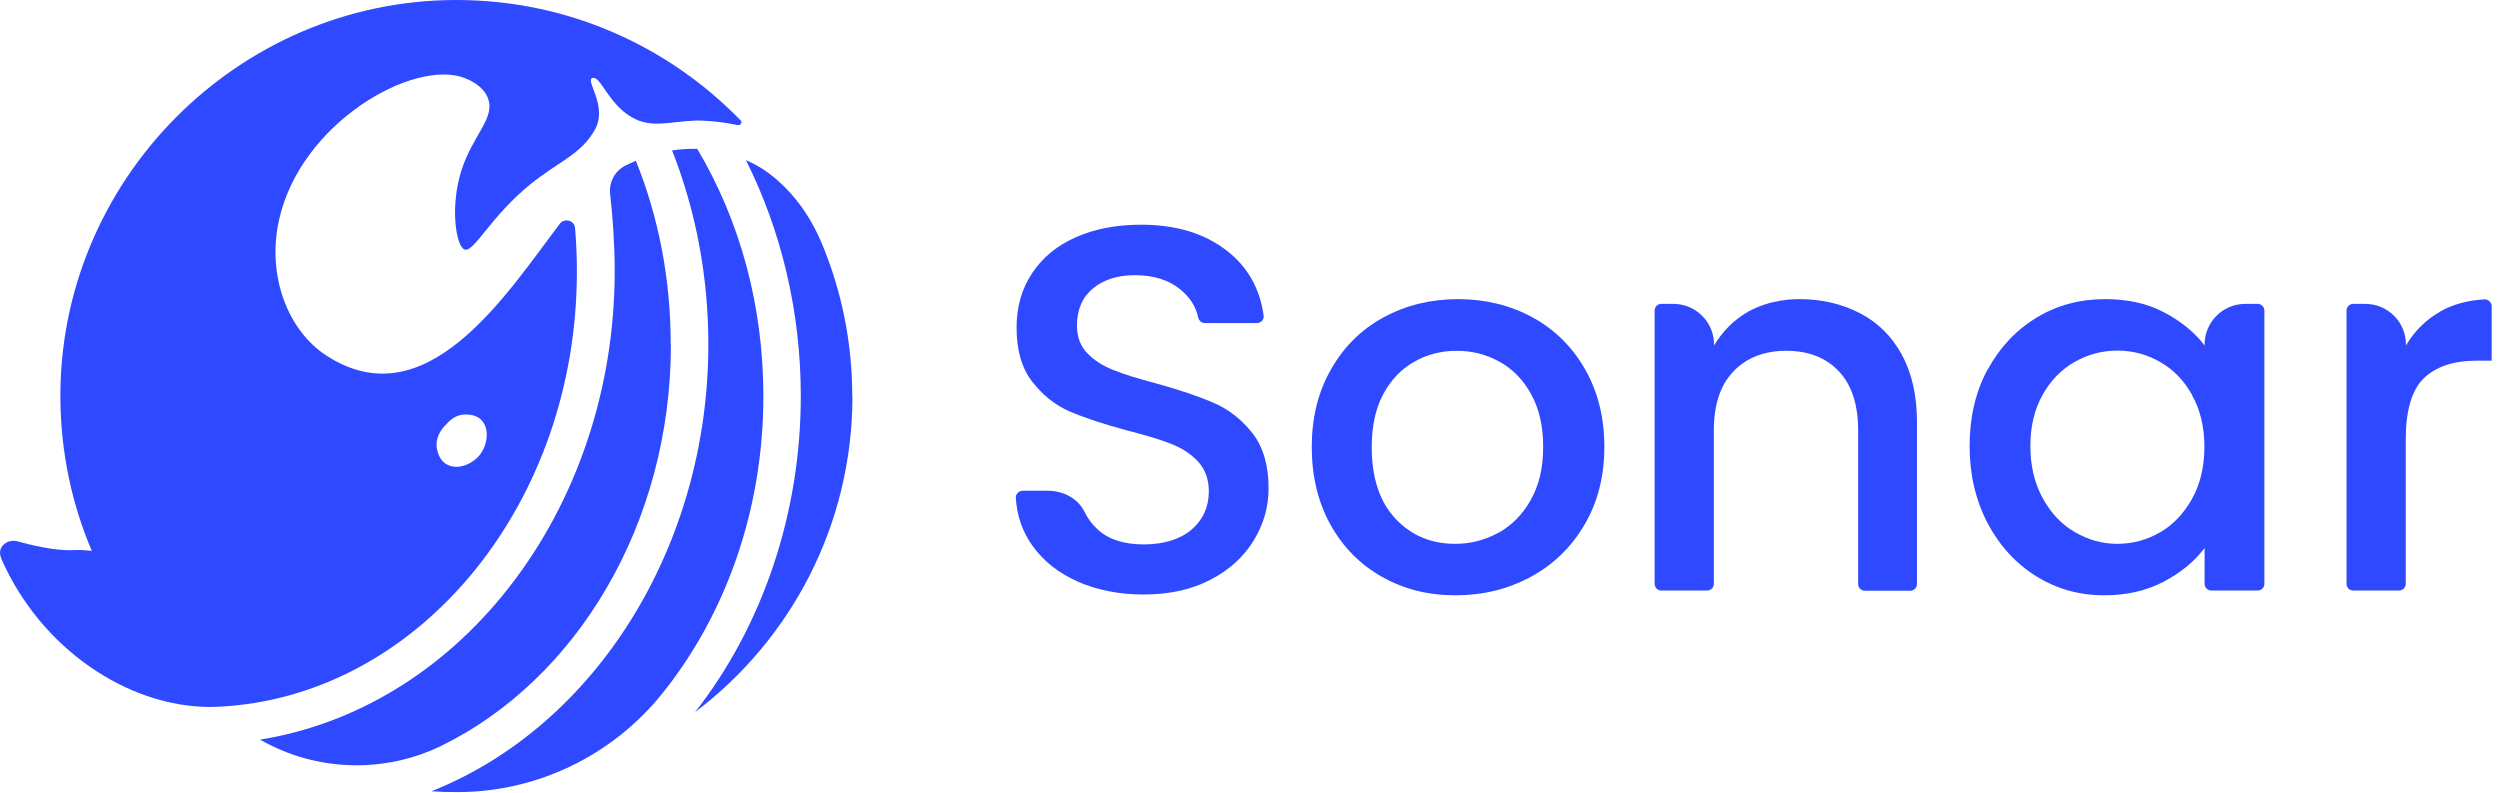
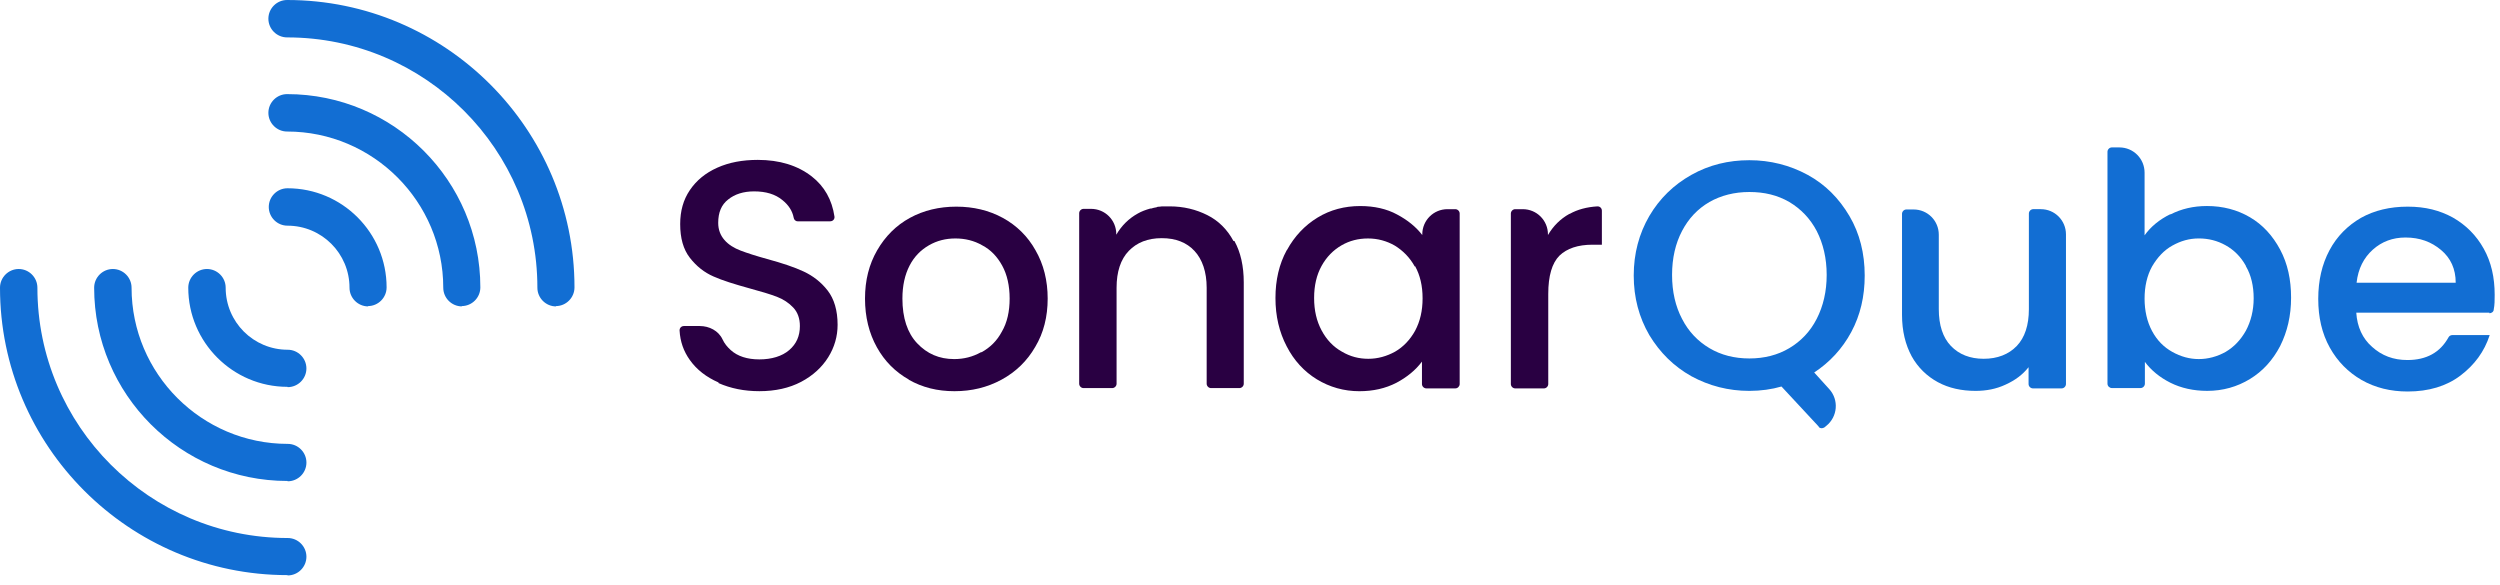
- <svg xmlns="http://www.w3.org/2000/svg" role="img" aria-labelledby="sonar-title" viewBox="0 0 101 32" fill="#2e49ff">
-   <path d="M27.097 13.916C27.097 11.317 26.625 8.822 25.689 6.494C25.506 6.574 25.354 6.646 25.258 6.694C24.834 6.91 24.594 7.374 24.65 7.846C24.762 8.814 24.834 9.942 24.834 10.957C24.834 15.708 23.298 20.267 20.515 23.794C17.884 27.129 14.348 29.265 10.501 29.881C10.509 29.881 10.525 29.896 10.533 29.896C12.781 31.176 15.532 31.256 17.852 30.12C23.282 27.449 27.105 21.187 27.105 13.909H27.097V13.916Z" />
-   <path d="M28.161 6.014C27.801 6.006 27.465 6.03 27.153 6.078C28.121 8.542 28.617 11.181 28.617 13.916C28.617 22.074 24.066 29.329 17.428 31.968C17.764 31.992 18.099 32 18.443 32H18.491C21.691 32 24.73 30.528 26.737 28.041C29.281 24.89 30.84 20.659 30.84 16.004C30.84 12.405 29.921 8.958 28.169 6.014H28.161Z" />
-   <path d="M34.431 16.004C34.431 13.829 33.999 11.757 33.216 9.87C32.856 8.998 32.352 8.198 31.68 7.534C31.304 7.166 30.904 6.854 30.472 6.63C30.36 6.574 30.248 6.518 30.136 6.47C31.584 9.358 32.352 12.637 32.352 16.004C32.352 20.731 30.816 25.282 28.081 28.769C31.944 25.85 34.439 21.219 34.439 16.004H34.431Z" />
-   <path d="M29.913 4.855C27.001 1.864 22.938 0 18.436 0C9.59 0 2.344 7.326 2.44 16.164C2.464 18.323 2.911 20.387 3.711 22.258C3.447 22.226 3.183 22.21 2.919 22.226C2.2 22.258 1.192 22.003 0.728 21.875C0.28 21.747 -0.144 22.114 0.048 22.546V22.562C1.64 26.201 5.159 28.569 8.518 28.561C8.742 28.561 8.966 28.545 9.19 28.529C17.06 27.929 23.306 20.283 23.306 10.973C23.306 10.389 23.282 9.806 23.234 9.222C23.21 8.902 22.802 8.79 22.61 9.046C20.435 11.925 17.212 16.996 13.173 14.356C11.629 13.341 10.79 11.165 11.261 8.942C12.101 4.959 16.748 2.343 18.788 3.159C18.947 3.223 19.523 3.455 19.715 3.975C20.011 4.775 19.115 5.439 18.651 6.854C18.156 8.39 18.436 10.021 18.788 10.085C19.171 10.165 19.827 8.742 21.435 7.438C22.602 6.502 23.482 6.23 24.034 5.239C24.57 4.279 23.618 3.239 23.938 3.151C24.266 3.055 24.562 4.183 25.522 4.735C26.322 5.199 27.041 4.911 28.097 4.871C28.097 4.871 28.545 4.855 29.273 4.959C29.273 4.959 29.481 4.991 29.809 5.055C29.921 5.079 30.001 4.935 29.921 4.855H29.913ZM17.988 17.188C18.108 17.052 18.332 16.788 18.715 16.748C18.788 16.748 19.171 16.708 19.427 16.948C19.803 17.308 19.699 18.003 19.363 18.403C19.051 18.771 18.444 19.019 18.012 18.739C17.652 18.507 17.636 18.012 17.636 17.971C17.636 17.588 17.86 17.324 17.98 17.188H17.988Z" />
-   <path d="M43.549 23.498C42.765 23.154 42.149 22.666 41.702 22.034C41.302 21.474 41.086 20.835 41.038 20.115C41.03 19.963 41.158 19.827 41.318 19.827H42.349C42.957 19.827 43.557 20.139 43.821 20.691C43.949 20.947 44.117 21.179 44.341 21.387C44.781 21.794 45.405 21.994 46.204 21.994C47.004 21.994 47.676 21.794 48.14 21.395C48.604 20.995 48.836 20.483 48.836 19.851C48.836 19.363 48.692 18.963 48.404 18.651C48.116 18.339 47.756 18.107 47.332 17.939C46.908 17.771 46.316 17.587 45.557 17.396C44.605 17.14 43.829 16.884 43.229 16.628C42.629 16.372 42.125 15.964 41.702 15.42C41.278 14.876 41.07 14.148 41.07 13.237C41.07 12.397 41.278 11.661 41.702 11.029C42.125 10.397 42.709 9.917 43.469 9.582C44.229 9.246 45.101 9.078 46.1 9.078C47.516 9.078 48.676 9.43 49.58 10.141C50.411 10.789 50.899 11.661 51.051 12.749C51.075 12.909 50.939 13.053 50.779 13.053H48.676C48.54 13.053 48.436 12.949 48.404 12.821C48.316 12.389 48.076 12.013 47.676 11.685C47.212 11.309 46.604 11.117 45.844 11.117C45.157 11.117 44.597 11.293 44.165 11.645C43.733 11.997 43.509 12.501 43.509 13.157C43.509 13.604 43.645 13.972 43.917 14.26C44.189 14.548 44.541 14.772 44.957 14.94C45.373 15.108 45.949 15.292 46.684 15.484C47.652 15.748 48.444 16.02 49.052 16.284C49.66 16.548 50.179 16.964 50.611 17.515C51.035 18.067 51.251 18.811 51.251 19.731C51.251 20.475 51.051 21.179 50.651 21.834C50.251 22.49 49.668 23.026 48.908 23.418C48.148 23.818 47.244 24.018 46.204 24.018C45.221 24.018 44.341 23.842 43.557 23.506H43.549V23.498Z" />
-   <path d="M55.834 23.306C54.954 22.81 54.258 22.107 53.755 21.203C53.251 20.299 52.995 19.251 52.995 18.059C52.995 16.868 53.251 15.836 53.771 14.924C54.29 14.012 54.994 13.309 55.898 12.821C56.794 12.333 57.801 12.085 58.905 12.085C60.009 12.085 61.017 12.333 61.913 12.821C62.808 13.309 63.52 14.012 64.04 14.924C64.56 15.836 64.816 16.884 64.816 18.059C64.816 19.235 64.552 20.283 64.016 21.195C63.48 22.107 62.76 22.81 61.84 23.306C60.921 23.802 59.913 24.05 58.801 24.05C57.69 24.05 56.722 23.802 55.834 23.306ZM60.529 21.531C61.065 21.235 61.505 20.795 61.84 20.203C62.176 19.611 62.344 18.899 62.344 18.059C62.344 17.22 62.184 16.508 61.856 15.924C61.537 15.34 61.105 14.9 60.577 14.612C60.041 14.316 59.465 14.172 58.849 14.172C58.233 14.172 57.658 14.316 57.138 14.612C56.61 14.908 56.194 15.348 55.882 15.924C55.57 16.508 55.418 17.22 55.418 18.059C55.418 19.307 55.738 20.275 56.378 20.955C57.018 21.635 57.818 21.971 58.785 21.971C59.401 21.971 59.977 21.826 60.521 21.531H60.529Z" />
-   <path d="M80.308 14.924C80.796 14.028 81.452 13.333 82.283 12.829C83.115 12.325 84.043 12.085 85.051 12.085C85.962 12.085 86.754 12.261 87.434 12.621C88.114 12.981 88.658 13.421 89.066 13.957V13.916C89.066 13.013 89.802 12.277 90.705 12.277H91.209C91.361 12.277 91.481 12.397 91.481 12.549V23.586C91.481 23.738 91.361 23.858 91.209 23.858H89.338C89.186 23.858 89.066 23.738 89.066 23.586V22.138C88.658 22.682 88.106 23.138 87.402 23.506C86.698 23.874 85.898 24.05 85.003 24.05C84.003 24.05 83.091 23.794 82.267 23.282C81.444 22.77 80.788 22.058 80.3 21.139C79.82 20.219 79.572 19.179 79.572 18.02C79.572 16.86 79.812 15.828 80.3 14.924H80.308ZM88.57 15.972C88.242 15.38 87.81 14.932 87.274 14.628C86.738 14.316 86.162 14.164 85.546 14.164C84.931 14.164 84.355 14.316 83.819 14.62C83.283 14.924 82.851 15.364 82.523 15.948C82.195 16.532 82.027 17.22 82.027 18.02C82.027 18.819 82.195 19.523 82.523 20.123C82.851 20.723 83.283 21.187 83.827 21.499C84.363 21.811 84.939 21.971 85.538 21.971C86.138 21.971 86.73 21.819 87.266 21.507C87.802 21.195 88.226 20.747 88.562 20.147C88.89 19.555 89.058 18.851 89.058 18.052C89.058 17.252 88.89 16.556 88.562 15.972H88.57Z" />
-   <path d="M98.591 12.581C99.103 12.293 99.695 12.133 100.375 12.093C100.527 12.093 100.663 12.213 100.663 12.373V14.572H100.055C99.119 14.572 98.407 14.812 97.919 15.284C97.432 15.764 97.192 16.588 97.192 17.763V23.586C97.192 23.738 97.072 23.858 96.92 23.858H95.072C94.92 23.858 94.8 23.738 94.8 23.586V12.549C94.8 12.397 94.92 12.277 95.072 12.277H95.56C96.464 12.277 97.2 13.012 97.2 13.916V13.956C97.552 13.364 98.016 12.909 98.599 12.581H98.591Z" />
-   <path d="M76.837 14.332C76.429 13.589 75.869 13.029 75.141 12.653C74.413 12.277 73.606 12.085 72.694 12.085C72.614 12.085 72.534 12.093 72.454 12.093H72.43C72.39 12.093 72.358 12.101 72.318 12.101C72.222 12.101 72.134 12.117 72.046 12.133C71.982 12.141 71.91 12.149 71.846 12.165C71.734 12.189 71.622 12.205 71.51 12.237C71.494 12.237 71.47 12.245 71.454 12.253C71.166 12.333 70.894 12.445 70.646 12.581C70.062 12.909 69.599 13.373 69.247 13.957V13.916C69.247 13.013 68.511 12.277 67.607 12.277H67.119C66.967 12.277 66.847 12.397 66.847 12.549V23.586C66.847 23.738 66.967 23.858 67.119 23.858H68.967C69.119 23.858 69.239 23.738 69.239 23.586V17.388C69.239 16.348 69.503 15.556 70.031 15.004C70.558 14.452 71.27 14.172 72.166 14.172C73.062 14.172 73.774 14.452 74.293 15.004C74.813 15.556 75.069 16.356 75.069 17.388V23.594C75.069 23.746 75.189 23.866 75.341 23.866H77.173C77.325 23.866 77.445 23.746 77.445 23.594V17.036C77.445 15.988 77.245 15.084 76.837 14.34V14.332Z" />
+ <svg xmlns="http://www.w3.org/2000/svg" width="201" height="47" viewBox="0 0 201 47" fill="none">
+   <path d="M57.769 30.75C56.792 30.324 56.015 29.722 55.464 28.945C54.962 28.243 54.687 27.466 54.637 26.564C54.637 26.364 54.787 26.213 54.988 26.213H56.266C57.018 26.213 57.769 26.589 58.095 27.291C58.246 27.617 58.471 27.893 58.747 28.143C59.298 28.644 60.075 28.895 61.053 28.895C62.03 28.895 62.882 28.644 63.458 28.143C64.035 27.642 64.311 27.015 64.311 26.213C64.311 25.612 64.135 25.111 63.784 24.735C63.433 24.359 62.982 24.058 62.456 23.858C61.93 23.657 61.178 23.431 60.251 23.181C59.073 22.855 58.095 22.554 57.368 22.229C56.617 21.903 55.99 21.401 55.464 20.725C54.938 20.048 54.687 19.146 54.687 18.018C54.687 16.966 54.938 16.063 55.464 15.287C55.99 14.509 56.717 13.908 57.669 13.482C58.621 13.056 59.699 12.855 60.927 12.855C62.681 12.855 64.135 13.307 65.263 14.184C66.29 14.986 66.892 16.063 67.092 17.417C67.118 17.617 66.967 17.793 66.742 17.793H64.135C63.96 17.793 63.834 17.667 63.809 17.492C63.709 16.966 63.408 16.489 62.907 16.088C62.331 15.612 61.579 15.387 60.627 15.387C59.774 15.387 59.073 15.612 58.546 16.038C57.995 16.464 57.744 17.091 57.744 17.918C57.744 18.469 57.92 18.92 58.246 19.296C58.571 19.672 59.023 19.948 59.549 20.148C60.075 20.349 60.777 20.575 61.679 20.825C62.882 21.151 63.859 21.477 64.611 21.828C65.363 22.178 66.015 22.68 66.541 23.356C67.067 24.033 67.343 24.96 67.343 26.113C67.343 27.041 67.092 27.918 66.591 28.72C66.09 29.522 65.363 30.198 64.411 30.7C63.458 31.201 62.331 31.451 61.053 31.451C59.825 31.451 58.747 31.226 57.769 30.8V30.75Z" fill="#290042" />
+   <path d="M73.081 30.525C71.978 29.898 71.126 29.046 70.499 27.918C69.873 26.79 69.547 25.487 69.547 24.008C69.547 22.53 69.873 21.252 70.524 20.124C71.176 18.996 72.053 18.119 73.156 17.517C74.258 16.916 75.512 16.615 76.89 16.615C78.268 16.615 79.521 16.916 80.624 17.517C81.727 18.119 82.629 18.996 83.256 20.124C83.907 21.252 84.233 22.555 84.233 24.008C84.233 25.462 83.907 26.765 83.231 27.893C82.579 29.021 81.677 29.898 80.524 30.525C79.371 31.151 78.118 31.452 76.74 31.452C75.361 31.452 74.158 31.151 73.055 30.525H73.081ZM78.92 28.319C79.597 27.943 80.148 27.417 80.549 26.665C80.975 25.938 81.175 25.036 81.175 24.008C81.175 22.981 80.975 22.079 80.574 21.352C80.173 20.625 79.647 20.074 78.97 19.723C78.319 19.347 77.592 19.172 76.815 19.172C76.038 19.172 75.336 19.347 74.684 19.723C74.033 20.099 73.507 20.625 73.131 21.352C72.755 22.079 72.554 22.956 72.554 24.008C72.554 25.562 72.955 26.765 73.732 27.592C74.534 28.444 75.512 28.87 76.715 28.87C77.491 28.87 78.193 28.695 78.87 28.319H78.92Z" fill="#290042" />
+   <path d="M103.474 20.1C104.076 18.997 104.903 18.12 105.93 17.494C106.958 16.867 108.111 16.566 109.364 16.566C110.491 16.566 111.494 16.792 112.321 17.243C113.173 17.694 113.85 18.245 114.351 18.897V18.847C114.351 17.719 115.253 16.817 116.381 16.817H117.007C117.183 16.817 117.358 16.967 117.358 17.168V30.877C117.358 31.052 117.208 31.227 117.007 31.227H114.677C114.501 31.227 114.326 31.077 114.326 30.877V29.072C113.825 29.749 113.123 30.325 112.271 30.776C111.394 31.227 110.416 31.453 109.288 31.453C108.06 31.453 106.908 31.127 105.88 30.501C104.853 29.874 104.026 28.972 103.449 27.844C102.848 26.691 102.547 25.413 102.547 23.96C102.547 22.506 102.848 21.228 103.449 20.125L103.474 20.1ZM113.749 21.428C113.348 20.702 112.797 20.15 112.146 19.749C111.494 19.373 110.767 19.173 109.99 19.173C109.213 19.173 108.512 19.348 107.86 19.724C107.208 20.1 106.657 20.651 106.256 21.378C105.855 22.105 105.655 22.957 105.655 23.96C105.655 24.962 105.855 25.814 106.256 26.566C106.657 27.318 107.208 27.894 107.885 28.27C108.562 28.671 109.263 28.847 110.015 28.847C110.767 28.847 111.494 28.646 112.171 28.27C112.822 27.894 113.374 27.318 113.775 26.591C114.176 25.839 114.376 24.987 114.376 23.985C114.376 22.982 114.176 22.13 113.775 21.403L113.749 21.428Z" fill="#290042" />
+   <path d="M126.209 17.193C126.836 16.842 127.588 16.642 128.44 16.592C128.64 16.592 128.791 16.742 128.791 16.943V19.674H128.039C126.861 19.674 125.984 19.975 125.382 20.552C124.781 21.153 124.48 22.181 124.48 23.634V30.877C124.48 31.052 124.33 31.228 124.129 31.228H121.824C121.648 31.228 121.473 31.078 121.473 30.877V17.168C121.473 16.993 121.623 16.817 121.824 16.817H122.425C123.553 16.817 124.455 17.72 124.455 18.847V18.898C124.881 18.171 125.457 17.594 126.184 17.193H126.209Z" fill="#290042" />
+   <path d="M99.171 19.374C98.67 18.446 97.968 17.745 97.066 17.294C96.164 16.842 95.161 16.592 94.034 16.592C93.933 16.592 93.833 16.592 93.733 16.592C93.733 16.592 93.733 16.592 93.708 16.592C93.658 16.592 93.608 16.592 93.582 16.592C93.457 16.592 93.357 16.592 93.232 16.617C93.156 16.617 93.056 16.617 92.981 16.667C92.831 16.692 92.705 16.717 92.555 16.767C92.555 16.767 92.505 16.767 92.48 16.767C92.129 16.867 91.778 16.993 91.477 17.168C90.75 17.569 90.174 18.146 89.748 18.872V18.822C89.748 17.695 88.846 16.792 87.718 16.792H87.117C86.941 16.792 86.766 16.943 86.766 17.143V30.852C86.766 31.027 86.916 31.203 87.117 31.203H89.422C89.598 31.203 89.773 31.052 89.773 30.852V23.609C89.773 23.609 89.773 23.584 89.773 23.559V23.133C89.773 21.855 90.099 20.852 90.75 20.176C91.402 19.499 92.279 19.148 93.407 19.148C94.535 19.148 95.412 19.499 96.038 20.176C96.665 20.852 97.016 21.855 97.016 23.133V30.852C97.016 31.027 97.166 31.203 97.367 31.203H99.647C99.823 31.203 99.998 31.052 99.998 30.852V22.707C99.998 21.404 99.748 20.276 99.246 19.374H99.171Z" fill="#290042" />
+   <path d="M146.213 34.284L143.231 31.076C142.454 31.301 141.577 31.427 140.649 31.427C138.97 31.427 137.417 31.026 135.988 30.249C134.559 29.447 133.457 28.344 132.605 26.941C131.778 25.512 131.352 23.933 131.352 22.154C131.352 20.374 131.778 18.795 132.605 17.367C133.432 15.963 134.559 14.861 135.988 14.059C137.417 13.257 138.97 12.881 140.649 12.881C142.329 12.881 143.907 13.282 145.336 14.059C146.765 14.836 147.867 15.963 148.694 17.367C149.521 18.77 149.922 20.374 149.922 22.154C149.922 23.833 149.571 25.337 148.845 26.69C148.118 28.043 147.115 29.121 145.862 29.948L147.065 31.276C147.867 32.153 147.742 33.507 146.84 34.233L146.689 34.359C146.539 34.459 146.338 34.459 146.238 34.334L146.213 34.284ZM135.236 25.637C135.762 26.665 136.514 27.442 137.442 27.993C138.369 28.544 139.447 28.82 140.649 28.82C141.852 28.82 142.93 28.544 143.857 27.993C144.785 27.442 145.537 26.665 146.063 25.637C146.589 24.61 146.865 23.432 146.865 22.104C146.865 20.775 146.589 19.597 146.063 18.57C145.537 17.567 144.785 16.791 143.857 16.239C142.905 15.688 141.852 15.437 140.649 15.437C139.447 15.437 138.369 15.713 137.442 16.239C136.489 16.791 135.762 17.567 135.236 18.57C134.71 19.572 134.434 20.75 134.434 22.104C134.434 23.457 134.71 24.635 135.236 25.637Z" fill="#126ED3" />
+   <path d="M166.104 18.846V30.876C166.104 31.052 165.954 31.227 165.753 31.227H163.448C163.272 31.227 163.097 31.077 163.097 30.876V29.523C162.621 30.124 162.019 30.575 161.242 30.926C160.491 31.277 159.689 31.427 158.836 31.427C157.709 31.427 156.681 31.202 155.804 30.726C154.927 30.25 154.2 29.548 153.699 28.646C153.198 27.718 152.922 26.616 152.922 25.312V17.192C152.922 17.017 153.072 16.841 153.273 16.841H153.849C154.977 16.841 155.879 17.744 155.879 18.872V24.861C155.879 26.139 156.205 27.142 156.857 27.819C157.508 28.495 158.385 28.846 159.488 28.846C160.591 28.846 161.493 28.495 162.145 27.819C162.796 27.142 163.122 26.139 163.122 24.861V17.167C163.122 16.992 163.272 16.816 163.473 16.816H164.074C165.202 16.816 166.104 17.719 166.104 18.846Z" fill="#126ED3" />
+   <path d="M174.504 17.241C175.381 16.79 176.358 16.564 177.436 16.564C178.714 16.564 179.867 16.865 180.895 17.466C181.922 18.068 182.724 18.945 183.326 20.073C183.927 21.201 184.203 22.479 184.203 23.932C184.203 25.386 183.902 26.664 183.326 27.817C182.724 28.97 181.922 29.847 180.895 30.474C179.867 31.1 178.714 31.426 177.461 31.426C176.358 31.426 175.356 31.2 174.504 30.774C173.652 30.348 172.95 29.772 172.449 29.095V30.849C172.449 31.025 172.298 31.2 172.098 31.2H169.792C169.617 31.2 169.441 31.05 169.441 30.849V12.203C169.441 12.028 169.592 11.852 169.792 11.852H170.394C171.522 11.852 172.424 12.755 172.424 13.883V18.92C172.925 18.218 173.627 17.642 174.504 17.216V17.241ZM180.569 21.376C180.168 20.649 179.616 20.098 178.94 19.722C178.263 19.346 177.561 19.171 176.784 19.171C176.008 19.171 175.331 19.371 174.654 19.747C173.978 20.123 173.451 20.699 173.025 21.426C172.624 22.153 172.424 23.03 172.424 24.008C172.424 24.985 172.624 25.862 173.025 26.614C173.426 27.366 173.978 27.917 174.654 28.293C175.331 28.669 176.033 28.869 176.784 28.869C177.536 28.869 178.263 28.669 178.94 28.293C179.616 27.892 180.143 27.341 180.569 26.589C180.97 25.837 181.195 24.96 181.195 23.982C181.195 23.005 180.995 22.128 180.569 21.401V21.376Z" fill="#126ED3" />
+   <path d="M200.146 25.136H189.444C189.519 26.289 189.945 27.216 190.722 27.893C191.499 28.595 192.427 28.946 193.554 28.946C195.083 28.946 196.186 28.344 196.863 27.116C196.913 27.016 197.038 26.941 197.163 26.941H200.171C199.745 28.269 198.943 29.347 197.815 30.199C196.687 31.051 195.259 31.477 193.579 31.477C192.201 31.477 190.973 31.176 189.87 30.55C188.793 29.923 187.941 29.071 187.314 27.943C186.687 26.815 186.387 25.512 186.387 24.034C186.387 22.555 186.687 21.252 187.289 20.124C187.89 18.996 188.743 18.144 189.82 17.517C190.898 16.916 192.151 16.615 193.579 16.615C195.008 16.615 196.161 16.916 197.213 17.492C198.266 18.094 199.093 18.921 199.695 19.999C200.296 21.076 200.572 22.304 200.572 23.708C200.572 24.134 200.572 24.51 200.496 24.886C200.496 25.061 200.321 25.186 200.146 25.186V25.136ZM197.439 22.73C197.439 21.628 197.038 20.75 196.261 20.099C195.484 19.447 194.557 19.096 193.404 19.096C192.376 19.096 191.499 19.422 190.773 20.074C190.046 20.725 189.595 21.602 189.469 22.73H197.439Z" fill="#126ED3" />
+   <path d="M44.71 24.636C43.883 24.636 43.206 23.959 43.206 23.132C43.206 12.03 34.184 3.007 23.082 3.007C22.255 3.007 21.578 2.331 21.578 1.504C21.578 0.677 22.255 0 23.082 0C35.813 0 46.189 10.376 46.189 23.107C46.189 23.934 45.512 24.611 44.685 24.611L44.71 24.636Z" fill="#126ED3" />
+   <path d="M23.107 46.239C10.376 46.239 0 35.863 0 23.132C0 22.305 0.677 21.628 1.504 21.628C2.331 21.628 3.007 22.305 3.007 23.132C3.007 34.234 12.03 43.256 23.132 43.256C23.959 43.256 24.636 43.933 24.636 44.76C24.636 45.587 23.959 46.264 23.132 46.264L23.107 46.239Z" fill="#126ED3" />
+   <path d="M29.604 24.635C28.777 24.635 28.1 23.958 28.1 23.131C28.1 20.375 25.87 18.144 23.113 18.144C22.286 18.144 21.609 17.468 21.609 16.64C21.609 15.813 22.286 15.137 23.113 15.137C27.524 15.137 31.083 18.721 31.083 23.106C31.083 23.933 30.406 24.61 29.579 24.61L29.604 24.635Z" fill="#126ED3" />
+   <path d="M23.106 31.101C18.721 31.101 15.137 27.517 15.137 23.132C15.137 22.305 15.813 21.628 16.64 21.628C17.468 21.628 18.144 22.305 18.144 23.132C18.144 25.888 20.375 28.119 23.131 28.119C23.958 28.119 24.635 28.796 24.635 29.623C24.635 30.45 23.958 31.126 23.131 31.126L23.106 31.101Z" fill="#126ED3" />
+   <path d="M37.142 24.634C36.315 24.634 35.638 23.958 35.638 23.131C35.638 16.214 29.999 10.575 23.082 10.575C22.255 10.575 21.578 9.898 21.578 9.071C21.578 8.244 22.255 7.567 23.082 7.567C31.653 7.567 38.62 14.534 38.62 23.106C38.62 23.933 37.944 24.609 37.117 24.609L37.142 24.634Z" fill="#126ED3" />
+   <path d="M23.109 38.67C14.537 38.67 7.57 31.703 7.57 23.132C7.57 22.305 8.247 21.628 9.074 21.628C9.901 21.628 10.578 22.305 10.578 23.132C10.578 30.049 16.217 35.688 23.134 35.688C23.961 35.688 24.637 36.364 24.637 37.191C24.637 38.018 23.961 38.695 23.134 38.695L23.109 38.67Z" fill="#126ED3" />
</svg>
